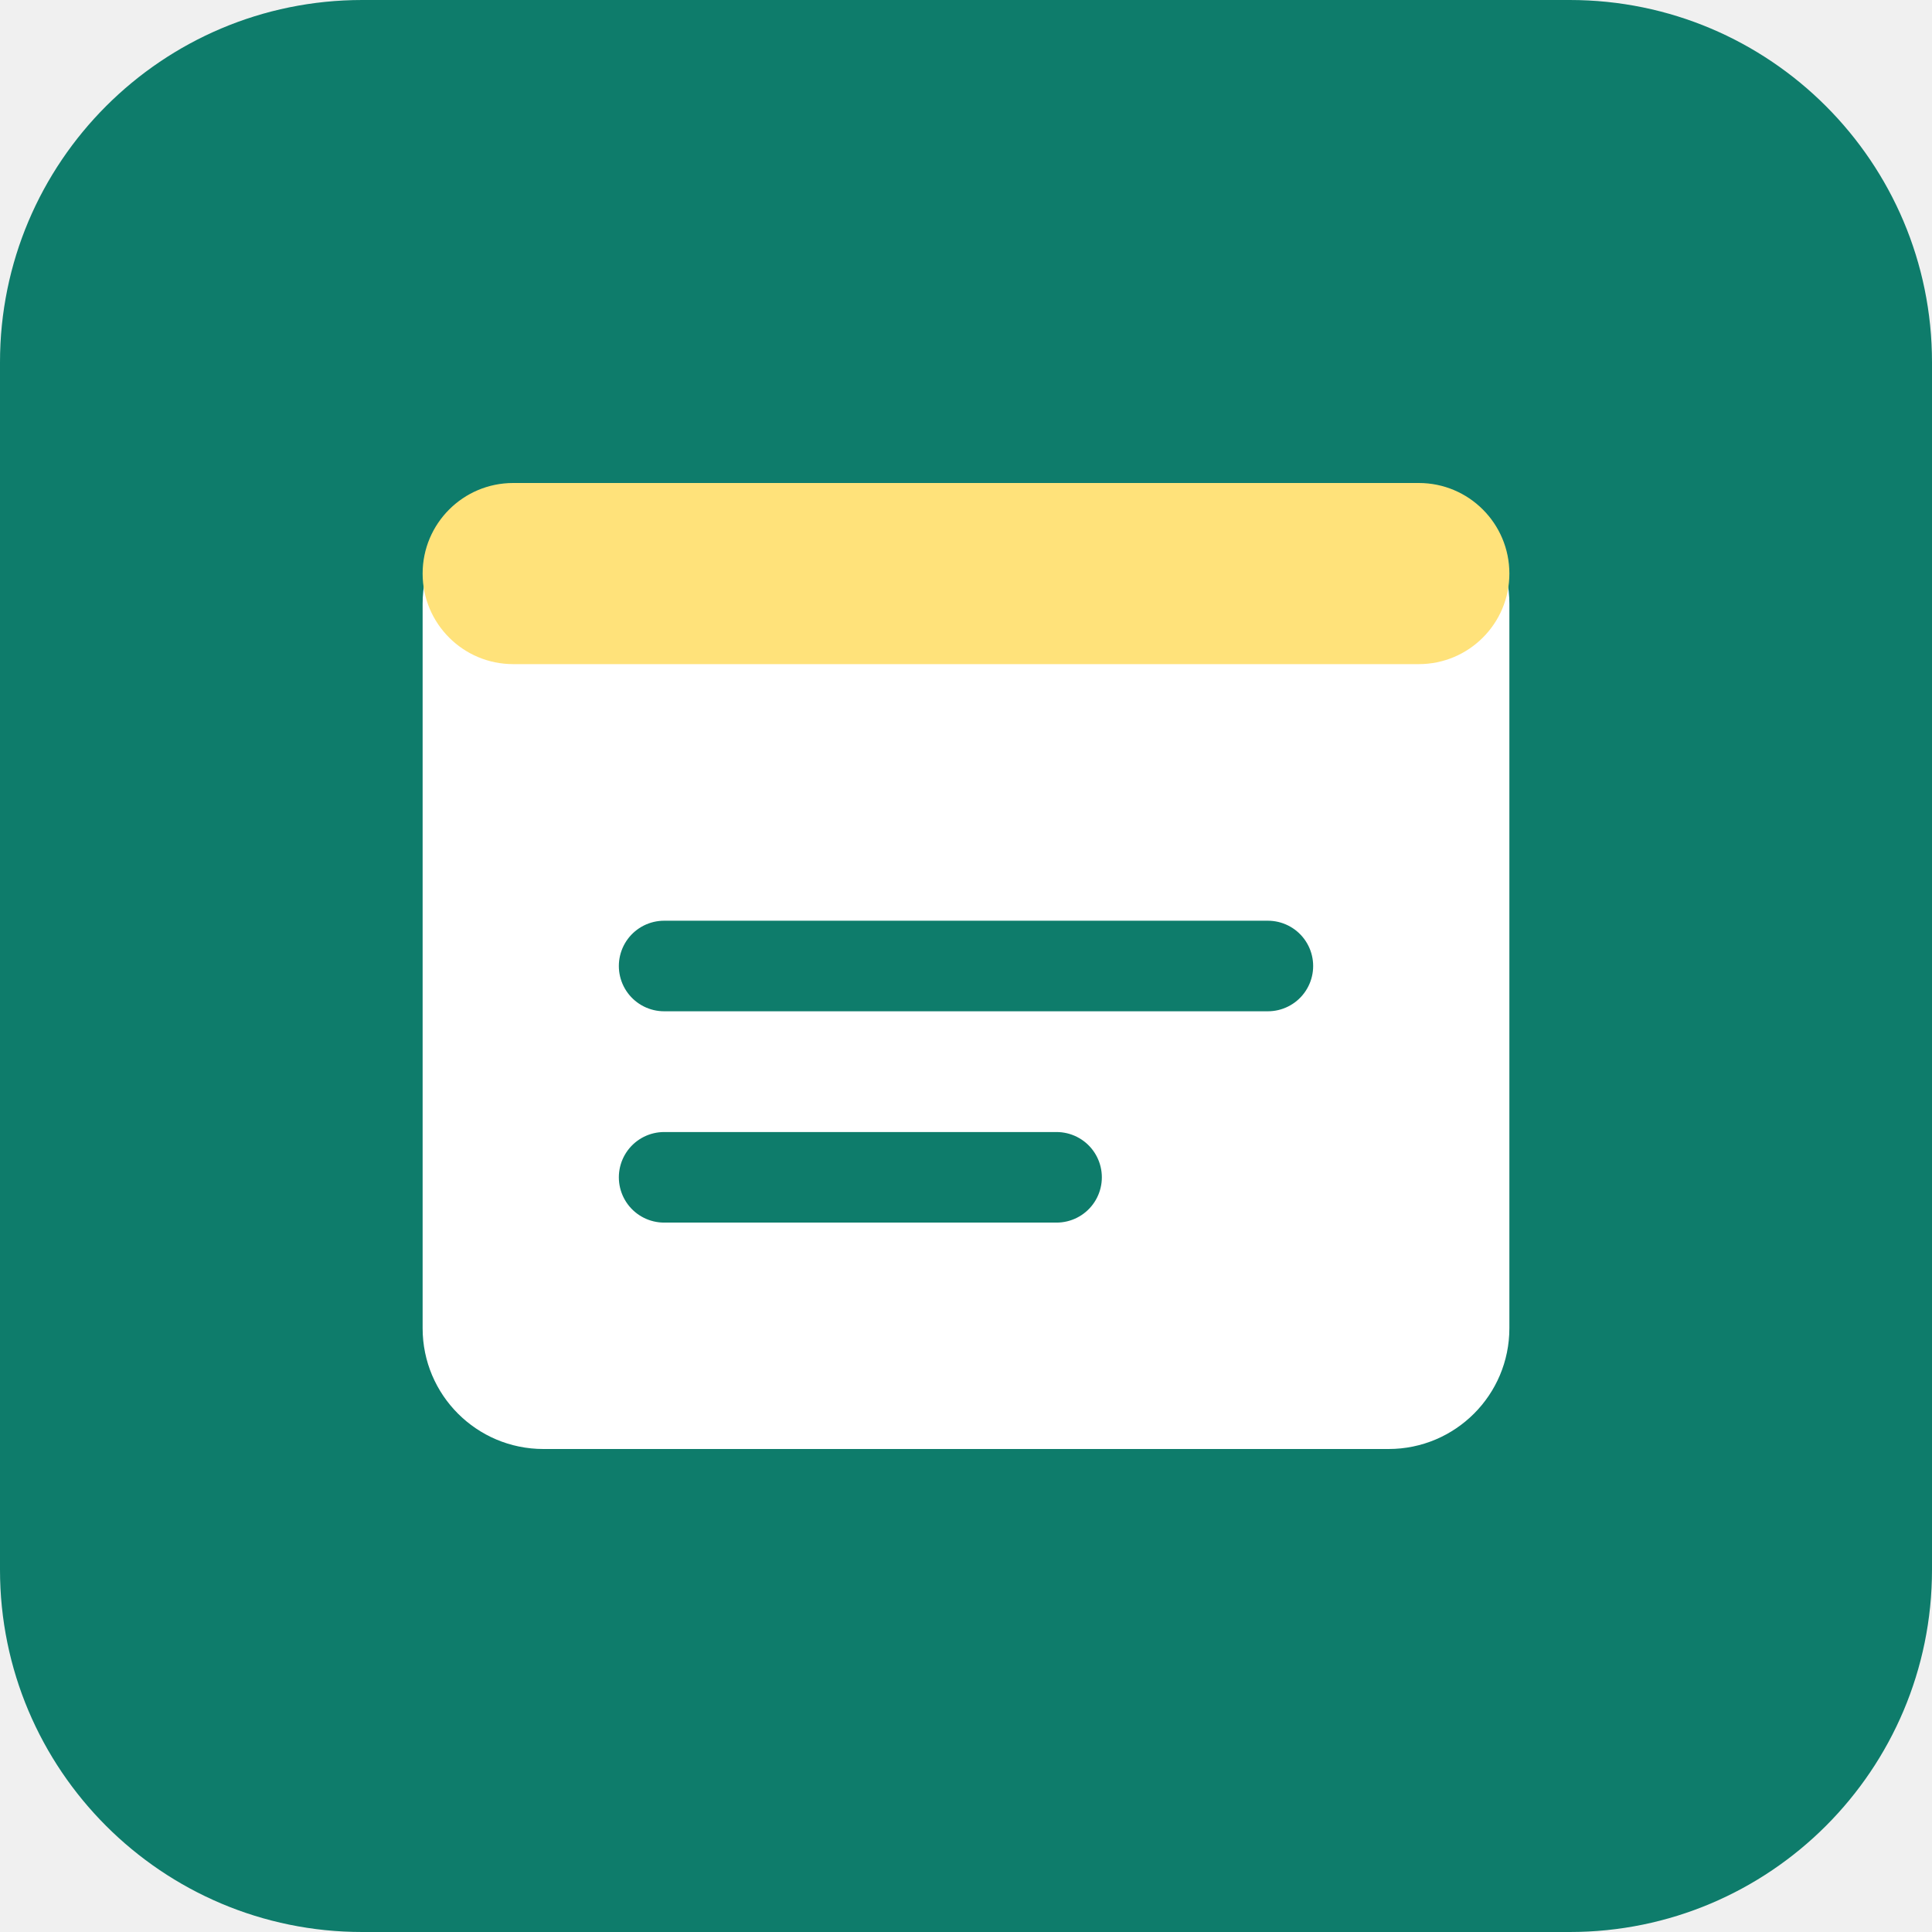
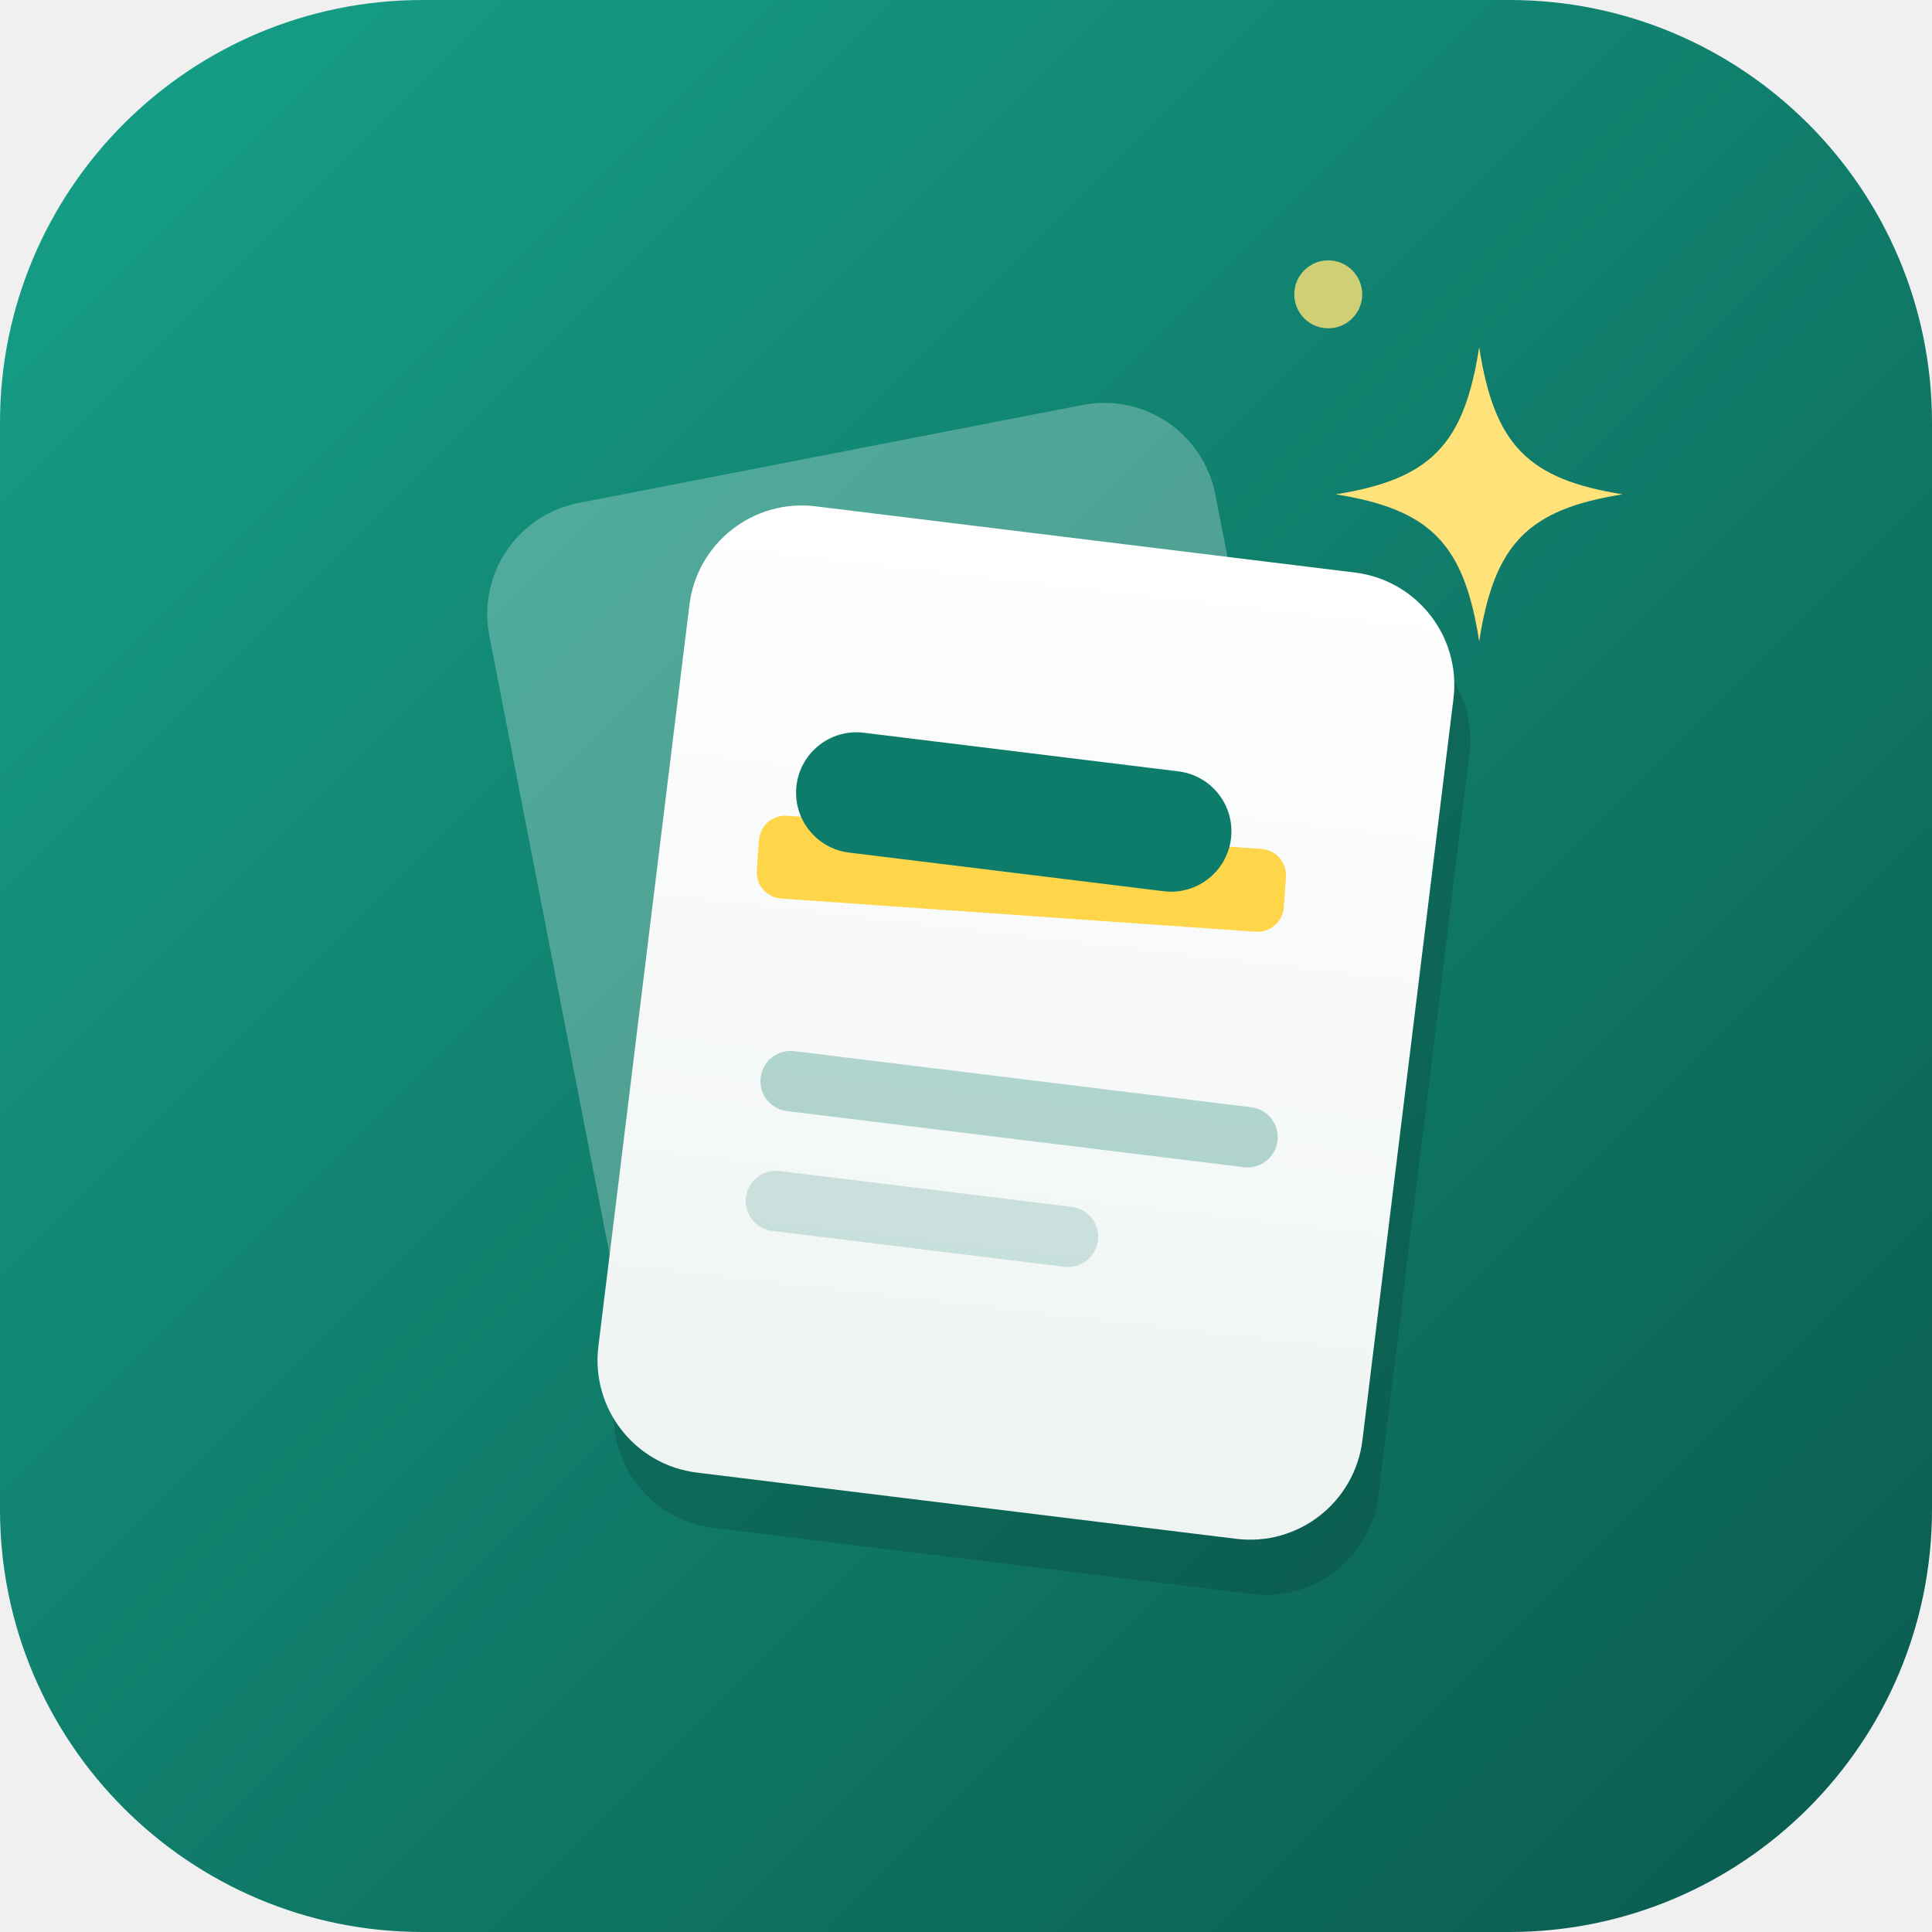
- <svg xmlns="http://www.w3.org/2000/svg" viewBox="0 0 64 64">
-   <rect width="64" height="64" rx="12" fill="#0E7C6B" />
-   <rect x="14" y="16" width="36" height="32" rx="4" fill="#fff" />
-   <rect x="14" y="16" width="36" height="6" rx="3" fill="#FFE27A" />
-   <path d="M22 32h20M22 39h13" stroke="#0E7C6B" stroke-width="3" stroke-linecap="round" />
+ <svg xmlns="http://www.w3.org/2000/svg" viewBox="0 0 512 512">
+   <defs>
+     <linearGradient id="bg" x1="0" y1="0" x2="1" y2="1">
+       <stop offset="0" stop-color="#16a189" />
+       <stop offset="1" stop-color="#0a5a4e" />
+     </linearGradient>
+     <linearGradient id="card" x1="0" y1="0" x2="0" y2="1">
+       <stop offset="0" stop-color="#ffffff" />
+       <stop offset="1" stop-color="#eef4f2" />
+     </linearGradient>
+   </defs>
+   <rect width="512" height="512" rx="112" fill="url(#bg)" />
+   <rect x="146" y="118" width="196" height="250" rx="30" fill="#ffffff" fill-opacity="0.26" transform="rotate(-11 244 243)" />
+   <g transform="rotate(7 272 270)">
+     <rect x="176" y="156" width="204" height="258" rx="30" fill="#052e28" fill-opacity="0.22" />
+     <rect x="170" y="142" width="204" height="258" rx="30" fill="url(#card)" />
+     <rect x="196" y="221" width="140" height="22" rx="7" fill="#ffd54a" transform="rotate(-3 266 232)" />
+     <rect x="204" y="200" width="116" height="32" rx="16" fill="#0e7c6b" />
+     <rect x="204" y="286" width="138" height="16" rx="8" fill="#0e7c6b" fill-opacity="0.3" />
+     <rect x="204" y="318" width="94" height="16" rx="8" fill="#0e7c6b" fill-opacity="0.18" />
+   </g>
+   <path d="M392 92 C396 118 405 127 430 131 C405 135 396 144 392 170 C388 144 379 135 354 131 C379 127 388 118 392 92 Z" fill="#ffe27a" />
+   <circle cx="352" cy="78" r="9" fill="#ffe27a" fill-opacity="0.8" />
</svg>
